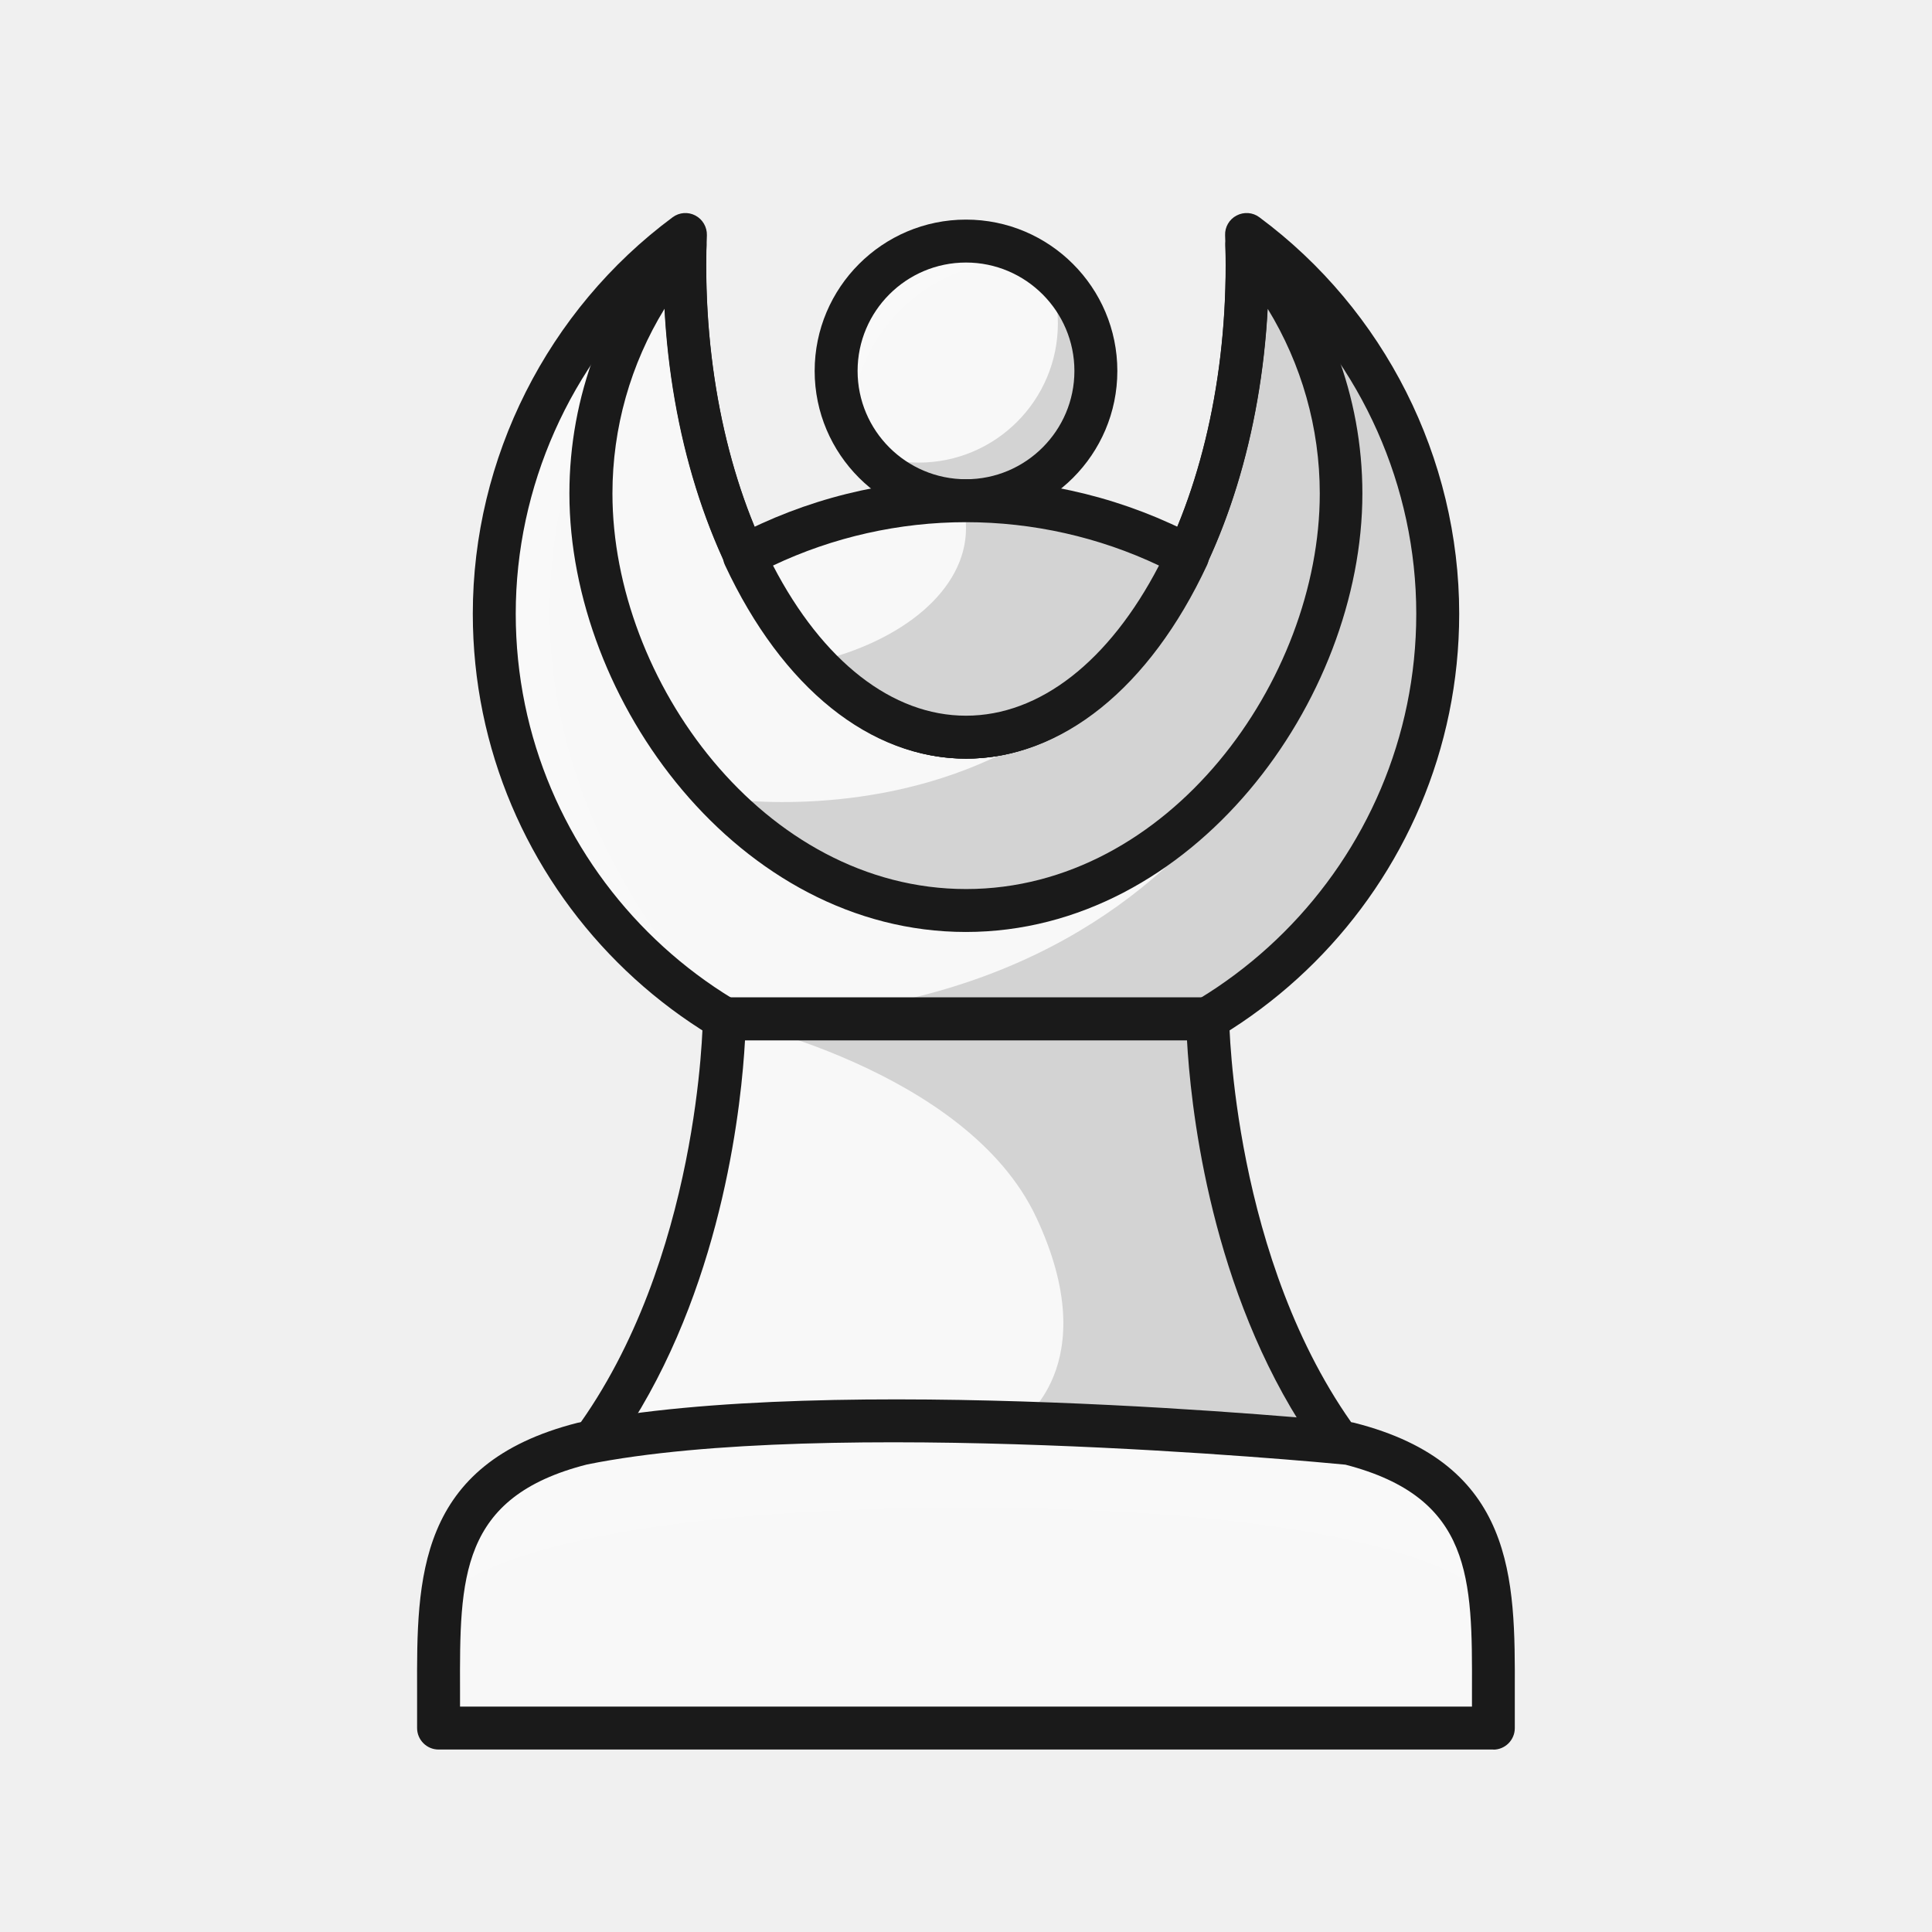
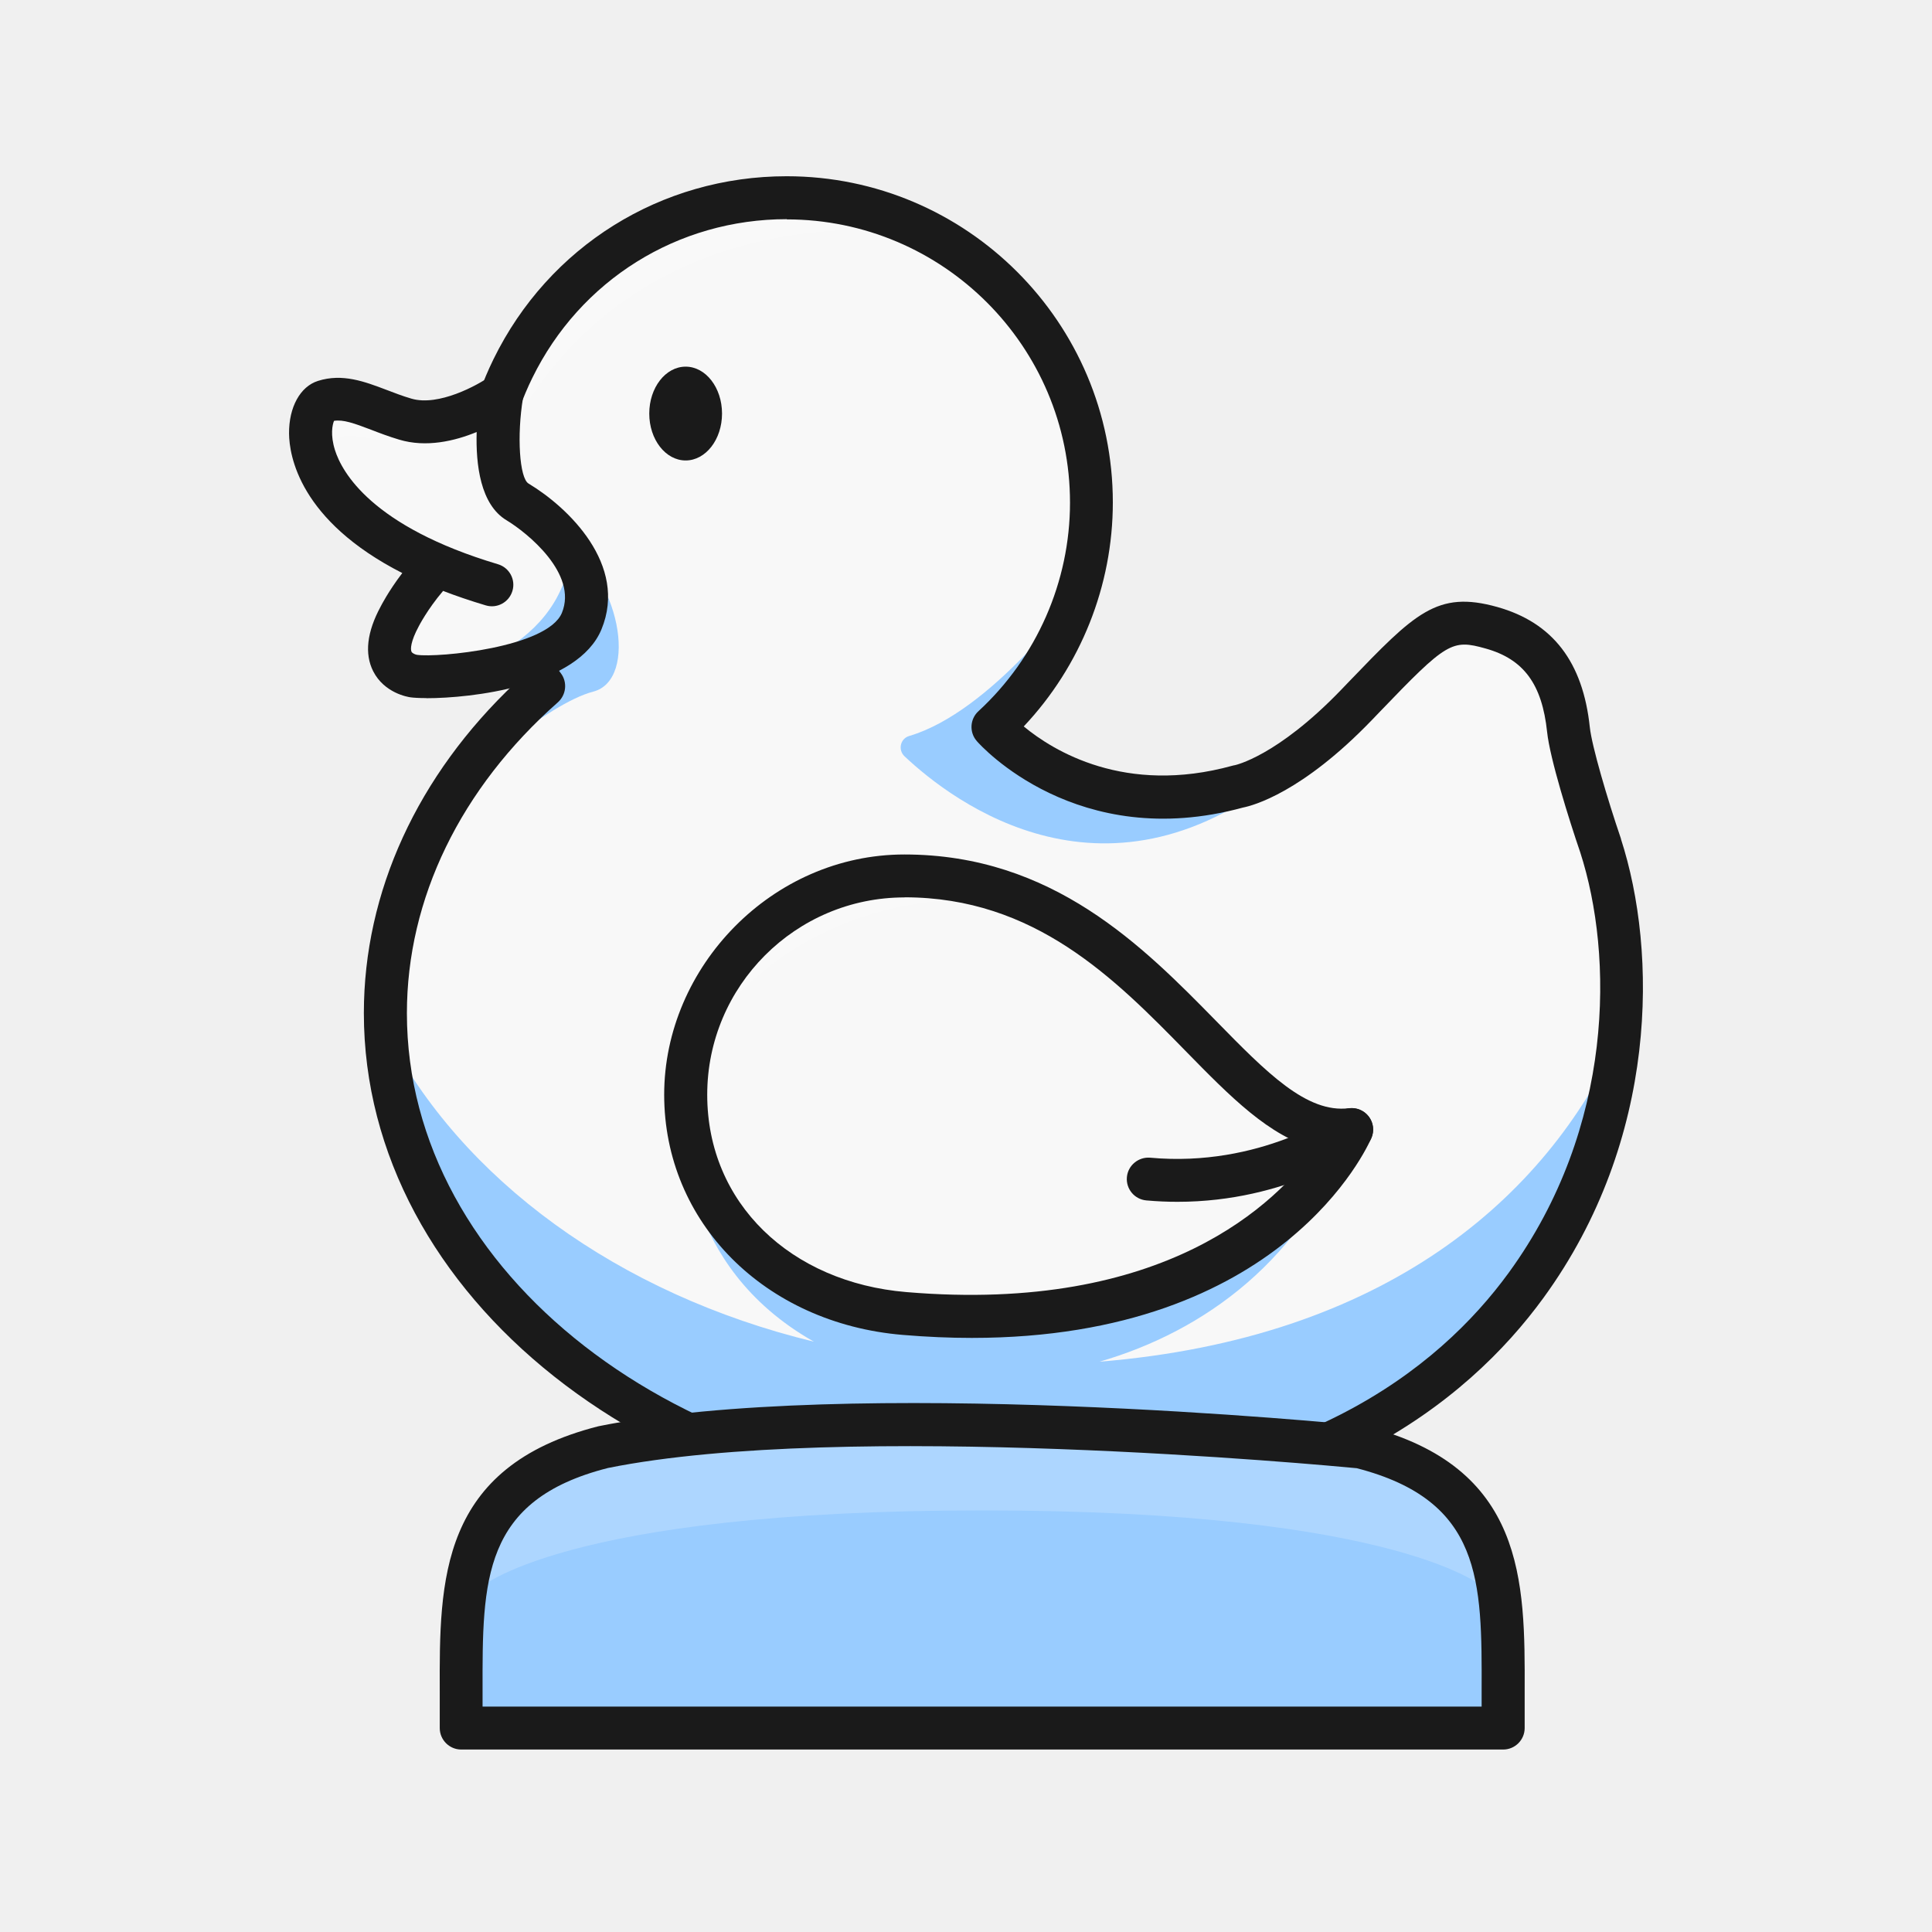
<svg xmlns="http://www.w3.org/2000/svg" version="1.1" id="Layer_1" x="0px" y="0px" viewBox="0 0 180 180" style="enable-background: new 0 0 180 180" xml:space="preserve">
  <defs>
    <style>
			.cls-1 {
				fill: #fff;
			}
			.cls-2 {
				opacity: 0.2;
			}
			.cls-3 {
- 				opacity: 0.15;
+ 				fill: #99ccff;
			}
			.cls-4 {
				fill: #f8f8f8;
			}
- 			.cls-5 {
- 				font-family: Montserrat-Medium, Montserrat;
- 				font-size: 12px;
- 			}
+ 
			.cls-6 {
				fill: #1a1a1a;
			}
		</style>
  </defs>
  <g>
-     <circle class="cls-4" cx="90" cy="34.55" r="12.1" />
-     <g class="cls-2">
-       <path class="cls-1" d="M79.27,39.99c0-8.66,7.02-15.69,15.69-15.69,.54,0,1.07,.03,1.6,.08-1.89-1.22-4.14-1.93-6.56-1.93-6.68,0-12.1,5.42-12.1,12.1,0,2.02,.5,3.92,1.37,5.59,0-.05,0-.1,0-.15Z" />
+     <g>
+       <path class="cls-4" d="M149.13,78.78c-1.1-3.23-2.77-8.64-3-10.81-.51-4.89-2.57-8.2-7.18-9.49-4.62-1.3-5.9,.27-12.57,7.2-6.67,6.93-11.02,7.59-11.02,7.59-14.26,3.93-22.45-5.1-22.85-5.56,5.64-5.19,9.18-12.63,9.18-20.9,0-15.68-12.71-28.39-28.39-28.39-11.2,0-20.89,6.49-25.51,15.92-1.84,3.77-2.88,8-2.88,12.47,0,6.43,2.14,12.36,5.74,17.11-9.17,8.1-14.74,18.77-14.74,30.47,0,25.34,26.15,45.88,58.41,45.88,51.3,0,61.84-39.74,54.82-61.49Z" />
+       <g class="cls-3">
+         <path d="M102.39,126.88c9.81-2.83,19.13-9.56,23.53-21.65l-6.1,7.76-5.34,3.87-8.95,3.8-7.63,1.54-6.4,.44-7.24-.27-7.33-1.75-6.18-3.77-4.37-5.29-2.5-6.34s-.73,12.61,11.95,19.78c-18.2-4.41-32.87-15.12-39.88-28.89,1.16,24.53,26.84,44.15,58.37,44.15,39.04,0,54.48-23.01,56.53-43.6-6.85,15-21.81,28.04-48.45,30.21Z" />
+       </g>
+       <g class="cls-2">
+         <path class="cls-1" d="M86.31,21.59c-3.9-2.02-8.32-3.16-13.02-3.16-15.68,0-28.39,12.71-28.39,28.39,0,0,6.43-28.25,41.41-25.23Z" />
+       </g>
+       <g class="cls-2">
+         <path class="cls-1" d="M64.07,99.24s7.52-17.65,31.6-15.28l-5.27-1.44-6.14-.9-6,.9-5.23,2.48-4.35,3.88-3.06,4.9-1.54,5.47Z" />
+       </g>
+       <g class="cls-3">
+         <path d="M120.2,71.51h0c-17.24,7.75-27.25-3.29-27.69-3.8,3.64-3.35,6.4-7.64,7.9-12.49-.23,.32-8.04,11.09-15.7,13.35-.83,.24-1.07,1.29-.44,1.89,4.54,4.28,19.02,15.31,35.93,1.05Z" />
+       </g>
+       <g class="cls-3">
+         <path d="M42.79,72.77c.2-.17,8.28-7.25,12.47-8.33,4.25-1.09,2.62-10.81-3.26-14.56-1.94-1.23-4.21,.45-6.38,3.25,.91,3.98,2.64,7.64,5.03,10.79-3.04,2.68-5.68,5.65-7.85,8.84Z" />
+       </g>
+       <ellipse class="cls-6" cx="63.88" cy="38.53" rx="3.39" ry="4.37" />
+       <path class="cls-6" d="M90.54,124.65c-2.04,0-4.18-.09-6.44-.28-12.87-1.08-22.22-10.49-22.22-22.38s10.04-22.38,22.38-22.38c13.83,0,22.26,8.6,29.04,15.51,4.72,4.82,8.45,8.62,12.38,8.13,.71-.09,1.41,.21,1.85,.78,.43,.57,.52,1.33,.24,1.99-.35,.81-8.29,18.63-37.23,18.63Zm-6.27-41.04c-10.14,0-18.38,8.25-18.38,18.38s7.8,17.49,18.55,18.39c24.15,2.04,34.57-8.39,38.12-13.39-4.26-1.06-7.96-4.84-12.11-9.08-6.57-6.71-14.03-14.31-26.18-14.31Z" />
+       <path class="cls-6" d="M109.71,111.97c-.94,0-1.91-.04-2.91-.13-1.1-.1-1.91-1.07-1.81-2.17,.1-1.1,1.08-1.9,2.17-1.81,10.27,.94,17.52-4.19,17.6-4.24,.9-.64,2.15-.44,2.79,.45,.65,.89,.45,2.14-.44,2.79-.31,.23-7.17,5.11-17.4,5.11Z" />
+       <path class="cls-6" d="M94.31,142.27c-33.31,0-60.41-21.48-60.41-47.88,0-11.29,4.99-22.15,14.09-30.75-3.33-4.99-5.09-10.77-5.09-16.83,0-4.68,1.04-9.18,3.08-13.35,5.15-10.51,15.61-17.04,27.31-17.04,16.76,0,30.39,13.63,30.39,30.39,0,7.76-3,15.25-8.3,20.87,2.73,2.26,9.43,6.42,19.44,3.66,.08-.02,.15-.04,.23-.05,0,0,3.91-.8,9.89-7.01l.7-.73c6.17-6.41,8.24-8.57,13.85-7,5.17,1.45,7.99,5.12,8.63,11.21,.19,1.76,1.63,6.66,2.9,10.38v.03c3.4,10.48,3.54,27.97-7.22,42.75-7.09,9.74-21.43,21.36-49.49,21.36ZM73.3,20.42c-10.16,0-19.24,5.67-23.71,14.8-1.78,3.62-2.68,7.52-2.68,11.59,0,5.79,1.85,11.29,5.34,15.91,.63,.83,.51,2.01-.27,2.71-9.07,8.01-14.07,18.3-14.07,28.97,0,24.19,25.31,43.88,56.41,43.88,26.37,0,39.71-10.72,46.25-19.71,9.87-13.56,9.76-29.56,6.66-39.15-1.03-3.01-2.83-8.74-3.09-11.23-.47-4.45-2.18-6.78-5.73-7.77-3.14-.88-3.61-.61-9.88,5.92l-.71,.74c-6.51,6.76-11.06,7.97-12.02,8.16-15.42,4.21-24.42-5.76-24.79-6.19-.72-.82-.65-2.06,.15-2.79,5.42-4.99,8.53-12.07,8.53-19.43,0-14.55-11.84-26.39-26.39-26.39Z" />
+       <path class="cls-4" d="M45.81,54.51c-19.35-5.78-17.87-16.4-15.59-17.12s4.41,.73,7.53,1.66c4.03,1.2,9-2.33,9-2.33,0,0-1.39,8.32,1.45,10.03,2.85,1.71,7.97,6.26,5.98,11.1s-14.24,5.41-15.66,5.13c0,0-4-.55-1.31-5.52,0,0,1.24-2.48,3.52-4.77" />
+       <g class="cls-2">
+         <path class="cls-1" d="M30.43,44.97s-.44-4.71,2.4-4.38c2.83,.33,10.04,2.31,12.97-3.26l-4.02,1.68-4.03,.04-5.09-1.73-2.44,.06-1.3,2.32,1.5,5.25Z" />
+       </g>
+       <g class="cls-3">
+         <path d="M40.46,63.03s11.65-1.78,12.74-11.62l1.44,3.37-.45,3.08-2.08,2.31-2.67,1.28-8.97,1.58Z" />
+       </g>
+       <path class="cls-6" d="M39.73,65.04c-.67,0-1.18-.03-1.47-.07h0c-.25-.03-2.45-.39-3.49-2.43-.82-1.62-.59-3.65,.69-6.02,.02-.04,.72-1.43,2.02-3.13-9.61-4.9-10.53-10.97-10.55-13-.02-2.45,1.04-4.38,2.69-4.9,2.29-.73,4.37,.07,6.38,.83,.74,.28,1.5,.58,2.33,.82,2.53,.75,6.19-1.27,7.27-2.04,.66-.47,1.53-.49,2.22-.06,.68,.43,1.04,1.23,.91,2.02-.59,3.53-.33,7.48,.51,7.99,3.69,2.21,9.28,7.57,6.8,13.58-2.2,5.34-12.2,6.42-16.31,6.42Zm1.54-9.97c-1.45,1.7-2.25,3.27-2.26,3.29-.76,1.41-.78,2.14-.67,2.36,.07,.15,.37,.27,.51,.29,1.91,.28,12.16-.67,13.5-3.91,1.5-3.64-3.22-7.46-5.16-8.63-2.43-1.46-2.87-5.17-2.78-8.22-2.04,.84-4.7,1.47-7.22,.71-.97-.29-1.84-.62-2.61-.92-1.6-.61-2.61-.97-3.46-.83-.15,.36-.36,1.3,.09,2.73,.64,2.02,3.39,7.11,15.19,10.63,1.06,.32,1.66,1.43,1.34,2.49-.32,1.06-1.43,1.66-2.49,1.34-1.44-.43-2.76-.88-3.98-1.35Z" />
    </g>
-     <path class="cls-3" d="M97.54,25.09c.65,1.55,1.02,3.25,1.02,5.04,0,7.16-5.81,12.97-12.97,12.97-1.79,0-3.49-.36-5.04-1.02,2.22,2.78,5.63,4.56,9.46,4.56,6.68,0,12.1-5.42,12.1-12.1,0-3.83-1.78-7.24-4.56-9.46Z" />
-     <path class="cls-6" d="M90,48.65c-7.77,0-14.1-6.32-14.1-14.09s6.32-14.1,14.1-14.1,14.1,6.32,14.1,14.1-6.32,14.09-14.1,14.09Zm0-24.19c-5.57,0-10.1,4.53-10.1,10.1s4.53,10.09,10.1,10.09,10.1-4.53,10.1-10.09-4.53-10.1-10.1-10.1Z" />
-     <path class="cls-4" d="M116.15,21.84c.04,.95,.06,1.91,.06,2.88,0,24.28-11.73,43.95-26.2,43.95s-26.2-19.68-26.2-43.95c0-.97,.02-1.93,.06-2.88-10.8,8.01-17.81,20.85-17.81,35.33,0,24.28,19.68,43.95,43.95,43.95s43.95-19.68,43.95-43.95c0-14.48-7-27.33-17.81-35.33Z" />
-     <g class="cls-3">
-       <path d="M115.58,34.23c-.04,.34-.09,.67-.14,1.01v.02c.05-.34,.1-.68,.14-1.03Z" />
-       <path d="M116.15,21.84c.01,.33,.02,.66,.03,.99,5.46,6.16,8.77,14.27,8.77,23.15,0,3.5-.52,7-1.47,10.39,0,0-7.9,38.56-55.99,38.56,6.59,3.94,14.29,6.2,22.52,6.2,24.28,0,43.95-19.68,43.95-43.95,0-14.48-7-27.33-17.81-35.33Z" />
-     </g>
-     <g class="cls-2">
-       <path class="cls-1" d="M63.83,22.83h0l-.36-.69c-10.58,8.03-17.42,20.73-17.42,35.04,0,16.04,8.6,30.07,21.43,37.75-34.36-37.9-3.65-72.1-3.65-72.1Z" />
-     </g>
-     <path class="cls-6" d="M90,103.13c-25.34,0-45.95-20.62-45.95-45.95,0-14.49,6.96-28.3,18.62-36.94,.62-.46,1.44-.52,2.12-.16,.68,.36,1.09,1.08,1.07,1.84-.04,.93-.06,1.86-.06,2.8,0,23.13,10.86,41.95,24.2,41.95s24.2-18.82,24.2-41.95c0-.94-.02-1.88-.06-2.8-.03-.77,.39-1.49,1.07-1.84,.68-.36,1.51-.3,2.12,.16,11.66,8.64,18.62,22.45,18.62,36.94,0,25.34-20.62,45.95-45.95,45.95ZM61.81,26.11c-8.68,7.91-13.76,19.24-13.76,31.07,0,23.13,18.82,41.95,41.95,41.95s41.95-18.82,41.95-41.95c0-11.83-5.08-23.16-13.76-31.07-.45,24.7-12.92,44.57-28.19,44.57s-27.74-19.87-28.19-44.57Z" />
-     <path class="cls-3" d="M116.17,22.83c.02,.63,.04,1.26,.03,1.89-.81,57.81-49.34,49.61-49.37,49.6,6.17,6.36,14.28,10.5,23.16,10.5,19.3,0,34.95-19.55,34.95-38.85,0-8.88-3.31-16.98-8.77-23.15Z" />
-     <path class="cls-6" d="M90,86.83c-21.15,0-36.95-21.57-36.95-40.85,0-9.03,3.29-17.72,9.27-24.47,.56-.63,1.45-.84,2.23-.54,.78,.31,1.29,1.07,1.27,1.91-.02,.61-.03,1.22-.03,1.84,0,23.13,10.86,41.95,24.2,41.95s24.2-18.82,24.2-41.95c0-.62-.01-1.23-.03-1.84-.02-.84,.48-1.61,1.27-1.91,.78-.31,1.67-.1,2.23,.54,5.98,6.76,9.27,15.45,9.27,24.47,0,19.28-15.8,40.85-36.95,40.85ZM61.91,28.77c-3.16,5.15-4.85,11.09-4.85,17.21,0,17.4,14.09,36.85,32.95,36.85s32.95-19.46,32.95-36.85c0-6.12-1.7-12.06-4.85-17.21-1.26,23.45-13.38,41.91-28.09,41.91s-26.83-18.46-28.09-41.91Z" />
-     <path class="cls-4" d="M90,68.68c8.38,0,15.85-6.61,20.64-16.89-6.16-3.28-13.18-5.14-20.64-5.14s-14.49,1.86-20.65,5.14c4.8,10.28,12.26,16.89,20.65,16.89Z" />
-     <path class="cls-3" d="M90,46.65c-.14,0-.27,0-.41,0,.27,.83,.41,1.69,.41,2.57,0,5.7-5.88,10.57-14.16,12.48,4.08,4.41,8.95,6.97,14.16,6.97,8.38,0,15.85-6.61,20.65-16.89-6.16-3.28-13.18-5.14-20.65-5.14Z" />
-     <path class="cls-6" d="M90,70.68c-8.92,0-17.11-6.58-22.46-18.04-.45-.96-.07-2.11,.87-2.61,6.6-3.52,14.07-5.38,21.59-5.38s14.98,1.86,21.59,5.38c.94,.5,1.32,1.65,.87,2.61-5.35,11.46-13.54,18.04-22.46,18.04Zm-17.98-17.99c4.63,8.92,11.11,13.99,17.98,13.99s13.35-5.07,17.98-13.99c-5.58-2.65-11.76-4.04-17.98-4.04s-12.39,1.39-17.98,4.04Z" />
-     <path class="cls-4" d="M124.81,134.44c-12.13-16.52-12.29-39.51-12.29-39.51h-45.04s-.15,22.98-12.29,39.51H124.81Z" />
-     <path class="cls-3" d="M112.52,94.93h-45.04s22.57,4.61,29.07,18.5c6.51,13.89-1.65,19.14-1.65,19.14l2,1.87h27.9c-12.13-16.52-12.29-39.51-12.29-39.51Z" />
-     <path class="cls-6" d="M124.81,136.44H55.19c-.75,0-1.44-.42-1.78-1.1s-.27-1.48,.17-2.09c11.62-15.82,11.9-38.11,11.9-38.34,0-1.1,.9-1.99,2-1.99h45.04c1.1,0,1.99,.89,2,1.99,0,.22,.31,22.55,11.9,38.34,.45,.61,.51,1.41,.17,2.09s-1.03,1.1-1.78,1.1Zm-65.85-4h62.08c-8.53-13.65-10.14-29.9-10.45-35.51h-41.18c-.31,5.61-1.92,21.86-10.45,35.51Z" />
    <g>
-       <path class="cls-4" d="M40.86,157.51v3.49h98.28v-3.49c.03-10.47,.05-19.59-13.44-23.02,0,0-47.83-4.76-71.39,0h0c-13.5,3.43-13.47,12.55-13.45,23.02Z" />
+       <path class="cls-3" d="M42.97,157.55v3.45h97.08v-3.45c.03-10.34,.05-19.35-13.28-22.74,0,0-47.25-4.7-70.52,0h0c-13.33,3.39-13.31,12.4-13.28,22.74Z" />
      <g class="cls-2">
-         <path class="cls-1" d="M124.81,134.44c-9.28-1.88-22.43-2.23-34.81-2-12.37-.24-25.52,.12-34.81,2-9.09,2.31-11.89,7.27-12.74,13.47,0,0,7.71-7.44,47.55-7.44s47.55,7.44,47.55,7.44c-.85-6.21-3.66-11.17-12.74-13.47Z" />
+         <path class="cls-1" d="M125.89,134.76c-9.17-1.85-22.16-2.21-34.38-1.97-12.22-.23-25.21,.12-34.38,1.97-8.98,2.28-11.74,7.18-12.59,13.31,0,0,7.62-7.35,46.97-7.35s46.96,7.34,46.97,7.35c-.84-6.13-3.61-11.03-12.59-13.31Z" />
      </g>
-       <path class="cls-6" d="M139.14,163H40.86c-1.1,0-2-.9-2-2v-3.48c-.03-10.4-.06-21.15,14.95-24.96,23.68-4.78,70.12-.25,72.08-.05,.1,0,.2,.03,.29,.05,15.01,3.81,14.98,14.56,14.95,24.96v3.49c0,1.1-.9,2-2,2Zm-96.28-4h94.28v-1.5c.03-10.43,.05-17.97-11.79-21.04-2.96-.29-48.3-4.53-70.65-.02-11.89,3.02-11.87,10.59-11.84,21.06h0v1.49Z" />
+       <path class="cls-6" d="M140.04,163H42.97c-1.1,0-2-.9-2-2v-3.44c-.03-10.28-.06-20.91,14.79-24.68,23.39-4.73,69.26-.25,71.21-.05,.1,0,.2,.03,.29,.05,14.84,3.77,14.82,14.4,14.79,24.68v3.44c0,1.1-.9,2-2,2Zm-95.07-4h93.07v-1.45c.03-10.29,.05-17.73-11.63-20.76-2.94-.28-47.71-4.47-69.77-.02-11.72,2.98-11.7,10.44-11.68,20.77h0v1.45Z" />
    </g>
  </g>
</svg>
